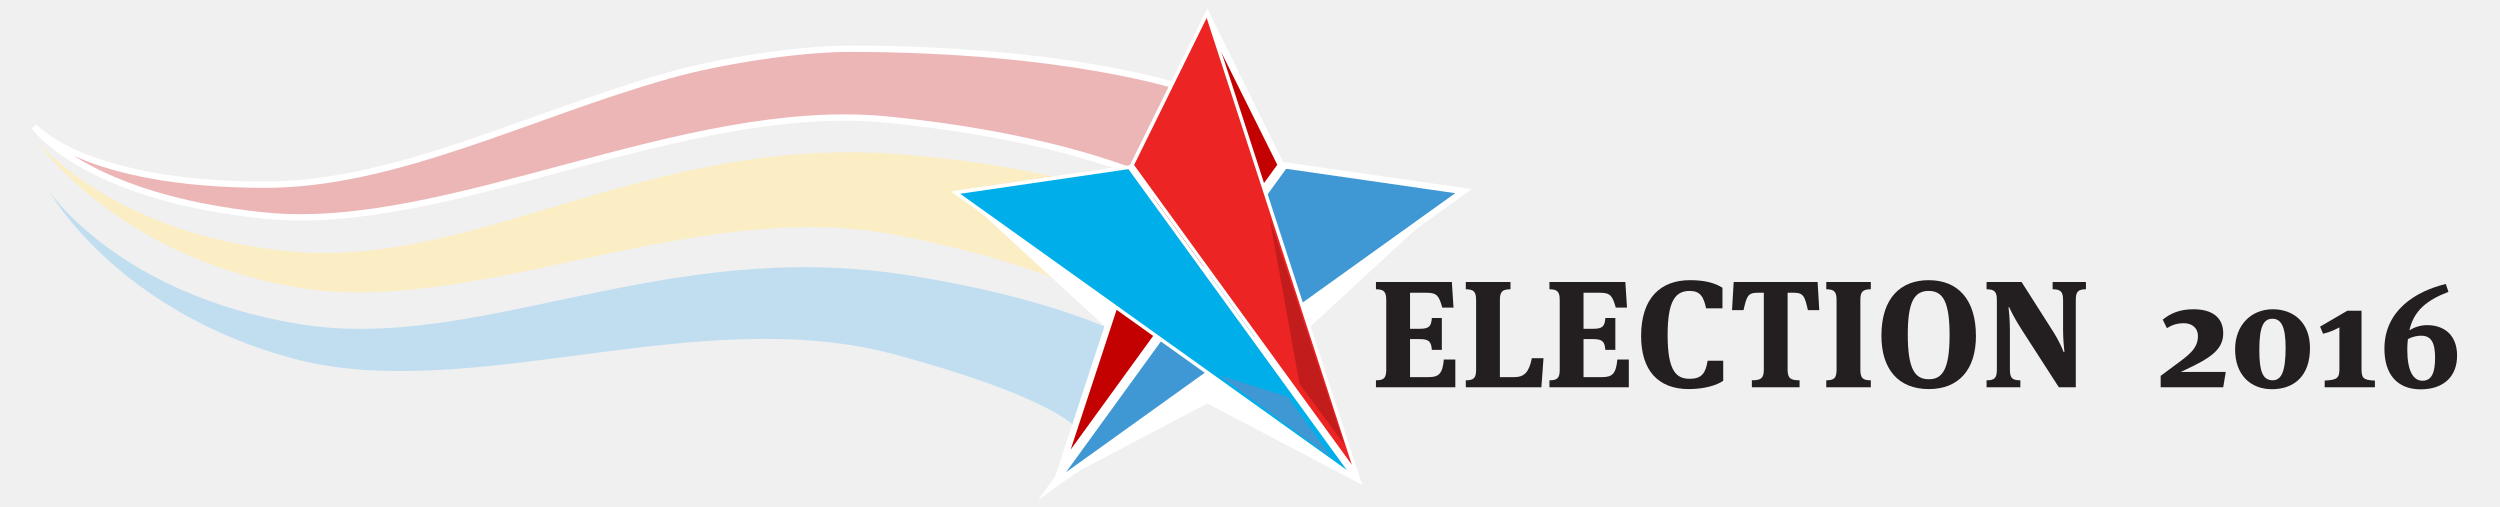
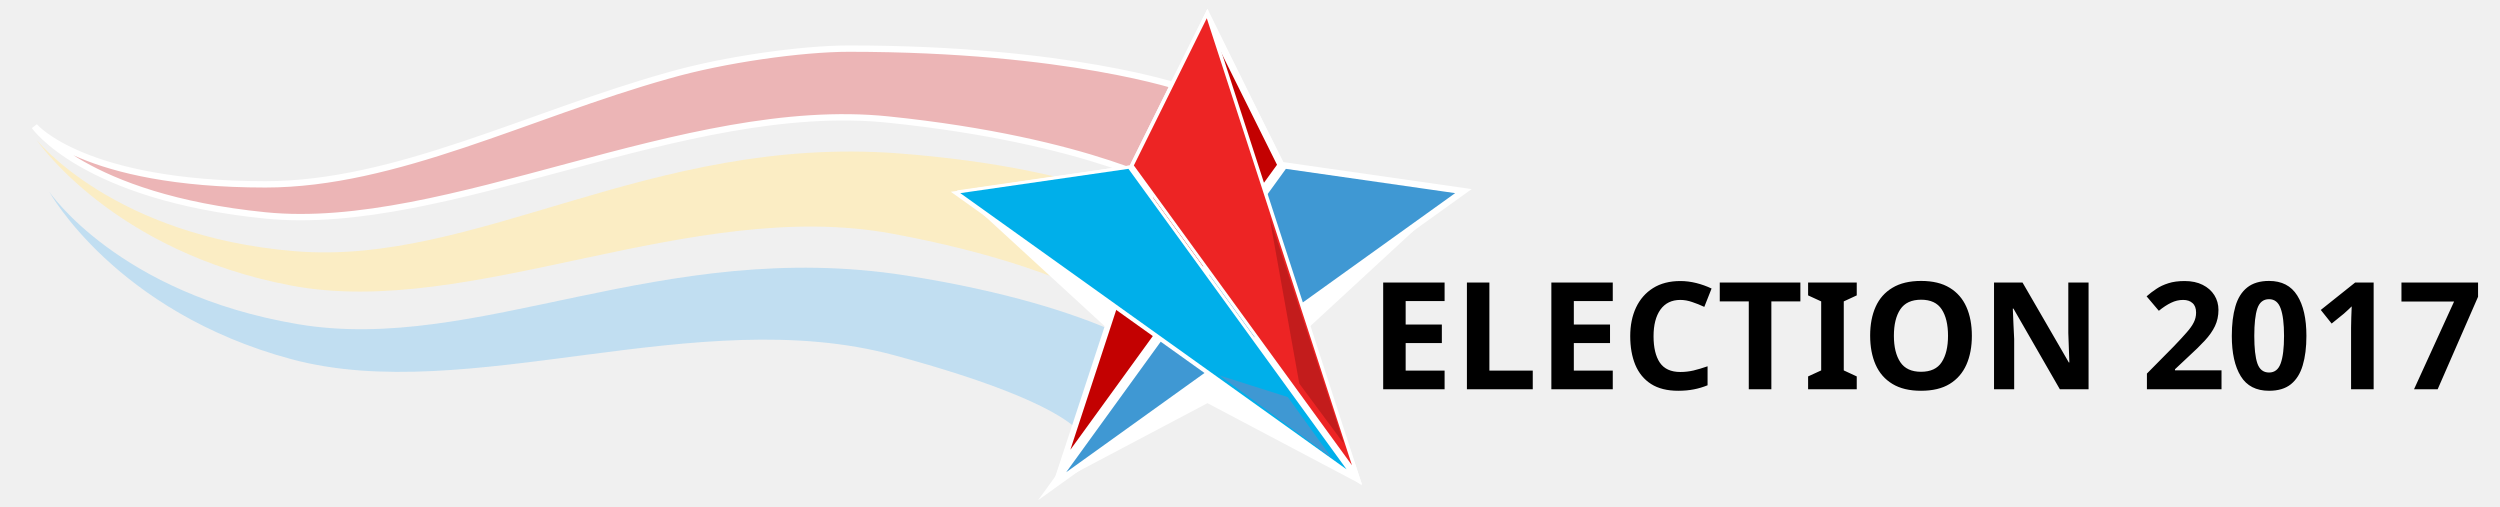
- <svg xmlns="http://www.w3.org/2000/svg" version="1.1" id="Layer_1" x="0px" y="0px" viewBox="0 0 370.167 75" style="enable-background:new 0 0 370.167 75;" xml:space="preserve">
-   <path style="fill:#ECB5B6;stroke:#FFFFFF;stroke-width:0.939;stroke-miterlimit:10;" d="M5.056,18.727  c0,0,7.196,8.617,34.209,8.617c19.286,0,38.921-10.259,59.59-16.127c8.281-2.351,19.881-3.998,26.849-3.998  c32.566,0,49.343,5.763,49.343,5.763l-0.623,15.391c0,0-12.833-7.638-42.936-10.656S66.16,34.624,39.282,31.93  S5.056,18.727,5.056,18.727z" />
-   <path style="fill:#FBEDC4;" d="M5.354,20.736c0,0,11.362,14.276,38.279,16.543s52.537-17.205,89.201-14.464  c30.17,2.255,40.307,9.883,40.307,9.883l-2.03,16.676c0,0-9.334-9.157-39.078-14.69s-62.323,12.682-88.88,7.741  S5.354,20.736,5.354,20.736z" />
-   <path style="fill:#C1DEF1;" d="M7.339,28.394c0,0,10.177,15.144,36.824,19.568s53.75-12.924,90.075-7.244  c29.891,4.674,39.381,13.093,39.381,13.093l-12.78,11.678c0,0,0.848-5.097-28.354-13.004s-63.141,7.629-89.215,0.568  S7.339,28.394,7.339,28.394z" />
-   <polygon style="fill:#FFFFFF;" points="178.768,59.735 155.862,71.778 163.796,48.522 141.705,28.208 167.315,24.487 178.768,1.28   190.22,24.487 215.83,28.208 193.836,48.522 201.673,71.778 " />
+ <svg xmlns="http://www.w3.org/2000/svg" version="1.1" id="Layer_1" x="0px" y="0px" viewBox="0 0 370.2 75" style="enable-background:new 0 0 370.2 75;" xml:space="preserve">
+   <style type="text/css">
+ 	.st0{fill:#ECB5B6;stroke:#FFFFFF;stroke-width:0.939;stroke-miterlimit:10;}
+ 	.st1{fill:#FBEDC4;}
+ 	.st2{fill:#C1DEF1;}
+ 	.st3{fill:#FFFFFF;}
+ 	.st4{fill:#C30101;}
+ 	.st5{fill:#3F98D3;stroke:#FFFFFF;stroke-width:0.939;stroke-miterlimit:10;}
+ 	.st6{fill:#ED2424;}
+ 	.st7{fill:#00AFEA;}
+ 	.st8{fill:#C31C1C;}
+ 	.st9{fill:#3F98D3;}
+ 	.st10{font-family:'MetaSerifPro-Bold'; font-weight: bold;}
+ 	.st11{font-size:22.137px;}
+ </style>
+   <path class="st0" d="M5.1,18.7c0,0,7.2,8.6,34.2,8.6c19.3,0,38.9-10.3,59.6-16.1c8.3-2.4,19.9-4,26.8-4C158.3,7.2,175,13,175,13  l-0.6,15.4c0,0-12.8-7.6-42.9-10.7S66.2,34.6,39.3,31.9S5.1,18.7,5.1,18.7z" />
+   <path class="st1" d="M5.4,20.7c0,0,11.4,14.3,38.3,16.5S96.2,20,132.9,22.7c30.2,2.3,40.3,9.9,40.3,9.9l-2,16.7  c0,0-9.3-9.2-39.1-14.7s-62.3,12.7-88.9,7.7S5.4,20.7,5.4,20.7z" />
+   <path class="st2" d="M7.3,28.4c0,0,10.2,15.1,36.8,19.6s53.8-12.9,90.1-7.2c29.9,4.7,39.4,13.1,39.4,13.1l-12.8,11.7  c0,0,0.8-5.1-28.4-13s-63.1,7.6-89.2,0.6S7.3,28.4,7.3,28.4z" />
+   <polygon class="st3" points="178.8,59.7 155.9,71.8 163.8,48.5 141.7,28.2 167.3,24.5 178.8,1.3 190.2,24.5 215.8,28.2 193.8,48.5   201.7,71.8 " />
  <g>
-     <polygon style="fill:#C30101;" points="178.951,2.905 189.673,24.441 157.148,69.281  " />
+     <polygon class="st4" points="179,2.9 189.7,24.4 157.1,69.3  " />
    <g>
-       <path style="fill:#FFFFFF;" d="M179.04,4.138l10.086,20.258l-30.595,42.179L179.04,4.138 M178.861,1.672l-23.097,70.316    l34.456-47.502L178.861,1.672L178.861,1.672z" />
+       <path class="st3" d="M179,4.1l10.1,20.3l-30.6,42.2L179,4.1 M178.9,1.7L155.8,72l34.5-47.5L178.9,1.7L178.9,1.7z" />
    </g>
  </g>
-   <polygon style="fill:#3F98D3;stroke:#FFFFFF;stroke-width:0.939;stroke-miterlimit:10;" points="155.764,71.988 216.69,28.304   190.22,24.487 " />
+   <polygon class="st5" points="155.8,72 216.7,28.3 190.2,24.5 " />
  <g>
-     <polygon style="fill:#ED2424;" points="167.617,24.461 178.718,1.966 200.921,70.301  " />
-     <path style="fill:#FFFFFF;" d="M178.668,2.653l21.501,66.172l-32.251-44.389L178.668,2.653 M178.768,1.28l-11.453,23.206   l34.359,47.291L178.768,1.28L178.768,1.28z" />
+     <polygon class="st6" points="167.6,24.5 178.7,2 200.9,70.3  " />
+     <path class="st3" d="M178.7,2.7l21.5,66.2l-32.3-44.4L178.7,2.7 M178.8,1.3l-11.5,23.2l34.4,47.3L178.8,1.3L178.8,1.3z" />
  </g>
  <g>
-     <polygon style="fill:#00AFEA;" points="141.499,28.526 167.197,24.766 200.547,70.72  " />
-     <path style="fill:#FFFFFF;" d="M167.079,25.045l32.323,44.538L142.173,28.69L167.079,25.045 M167.315,24.487l-26.49,3.876   l60.869,43.494L167.315,24.487L167.315,24.487z" />
+     <polygon class="st7" points="141.5,28.5 167.2,24.8 200.5,70.7  " />
+     <path class="st3" d="M167.1,25l32.3,44.5l-57.2-40.9L167.1,25 M167.3,24.5l-26.5,3.9l60.9,43.5L167.3,24.5L167.3,24.5z" />
  </g>
  <g>
-     <polygon style="fill:#C31C1C;" points="187.966,32.233 199.006,65.74 192.42,56.83  " />
+     <polygon class="st8" points="188,32.2 199,65.7 192.4,56.8  " />
  </g>
-   <polygon style="fill:#3F98D3;" points="190.697,58.754 180.558,55.582 197.166,67.773 " />
-   <g style="enable-background:new    ;">
-     <path style="fill:#231F20;" d="M203.732,56.309c1.166,0,1.525-0.313,1.525-1.592V44.443c0-1.278-0.359-1.593-1.525-1.615v-1.076   h11.237l0.247,3.79h-1.66c-0.493-1.704-0.763-2.197-2.333-2.197h-2.444v5.338h1.391c1.391,0,1.749-0.314,1.839-1.593h1.48v4.711   h-1.48c-0.09-1.212-0.426-1.593-1.816-1.593h-1.413v5.63h2.781c1.48,0,2.041-0.516,2.221-2.602h1.704v4.104h-11.753V56.309z" />
-     <path style="fill:#231F20;" d="M222.083,55.838h2.108c1.458,0,2.198-0.65,2.624-2.804h1.728l-0.314,4.307h-11.192v-1.032   c1.166,0,1.525-0.313,1.525-1.592V44.443c0-1.278-0.359-1.593-1.525-1.615v-1.076h6.617v1.076c-1.212,0.022-1.57,0.337-1.57,1.615   V55.838z" />
-     <path style="fill:#231F20;" d="M229.42,56.309c1.167,0,1.525-0.313,1.525-1.592V44.443c0-1.278-0.358-1.593-1.525-1.615v-1.076   h11.238l0.246,3.79h-1.659c-0.494-1.704-0.763-2.197-2.333-2.197h-2.445v5.338h1.391c1.391,0,1.75-0.314,1.84-1.593h1.48v4.711   h-1.48c-0.09-1.212-0.427-1.593-1.817-1.593h-1.413v5.63h2.781c1.48,0,2.042-0.516,2.221-2.602h1.705v4.104H229.42V56.309z" />
-     <path style="fill:#231F20;" d="M242.993,49.76c0-5.698,2.938-8.277,7.245-8.277c2.198,0,3.724,0.427,4.801,1.122v3.05h-2.423   c-0.358-1.704-0.875-2.579-2.423-2.579c-2.108,0-3.274,1.436-3.274,6.55c0,5.428,1.346,6.46,3.274,6.46   c1.772,0,2.355-0.83,2.647-2.67h2.311v2.961c-0.92,0.673-2.849,1.234-5.092,1.234C245.483,57.61,242.993,54.807,242.993,49.76z" />
-     <path style="fill:#231F20;" d="M269.128,41.752l0.246,4.172h-1.682c-0.449-1.929-0.606-2.579-2.042-2.579h-0.964v11.372   c0,1.301,0.426,1.592,1.771,1.592v1.032h-7.065v-1.032c1.346,0,1.772-0.291,1.772-1.592V43.345H260.2   c-1.458,0-1.593,0.65-2.041,2.579h-1.705l0.247-4.172H269.128z" />
-     <path style="fill:#231F20;" d="M271.935,44.443c0-1.278-0.359-1.593-1.525-1.615v-1.076h6.595v1.076   c-1.189,0.022-1.548,0.337-1.548,1.615v10.273c0,1.278,0.358,1.592,1.548,1.592v1.032h-6.595v-1.032   c1.166,0,1.525-0.313,1.525-1.592V44.443z" />
-     <path style="fill:#231F20;" d="M278.575,49.715c0-5.675,2.916-8.232,6.998-8.232c4.307,0,6.998,2.826,6.998,8.277   c0,5.002-2.579,7.851-6.976,7.851C281.109,57.61,278.575,54.694,278.575,49.715z M282.479,49.513c0,5.114,1.031,6.64,3.117,6.64   c1.885,0,3.073-1.234,3.073-6.505c0-4.89-0.942-6.572-3.096-6.572C283.465,43.075,282.479,44.646,282.479,49.513z" />
-     <path style="fill:#231F20;" d="M305.473,44.443c0-1.278-0.359-1.593-1.548-1.615v-1.076h4.935v1.076   c-1.167,0.022-1.503,0.337-1.503,1.615v12.897h-2.513l-5.495-8.523c-1.054-1.638-1.638-2.849-1.861-3.342h-0.09   c0.067,0.516,0.202,1.996,0.202,3.432v5.81c0,1.278,0.358,1.592,1.547,1.592v1.032h-5.002v-1.032c1.167,0,1.525-0.313,1.525-1.592   V44.443c0-1.278-0.358-1.593-1.525-1.615v-1.076h5.182l4.756,7.469c0.695,1.1,1.233,2.266,1.479,2.916h0.112   c-0.067-0.516-0.201-2.041-0.201-3.342V44.443z" />
-   </g>
-   <g style="enable-background:new    ;">
-     <path style="fill:#231F20;" d="M329.186,49.354c0,2.442-1.98,3.696-5.501,5.347l-0.792,0.374h6.666l-0.373,2.267h-9.264v-1.694   l2.289-1.694c1.892-1.386,3.234-2.376,3.234-4.202c0-1.166-0.859-1.893-2.068-1.893c-1.123,0-1.805,0.286-2.531,0.727l-0.615-1.255   c1.144-0.946,2.552-1.54,4.532-1.54C327.602,45.789,329.186,47.043,329.186,49.354z" />
-     <path style="fill:#231F20;" d="M336.4,57.627c-3.234,0-5.457-2.179-5.457-5.896c0-3.543,2.332-5.941,5.589-5.941   c2.993,0,5.501,1.893,5.501,5.743C342.033,55.734,339.613,57.627,336.4,57.627z M336.467,47.197c-1.299,0-1.937,1.122-1.937,4.599   c0,3.103,0.462,4.511,1.979,4.511c1.255,0,1.915-1.21,1.915-4.841C338.425,48.275,337.721,47.197,336.467,47.197z" />
-     <path style="fill:#231F20;" d="M349.666,54.612c0,1.32,0.177,1.672,1.98,1.738v0.99h-7.437v-0.99   c1.892-0.088,2.179-0.396,2.179-1.76v-6.117c-0.902,0.484-1.475,0.704-2.421,0.946l-0.44-1.057l4.027-2.354h2.111V54.612z" />
-     <path style="fill:#231F20;" d="M356.75,48.914c0.682-0.44,1.606-0.771,2.619-0.771c2.529,0,4.443,1.452,4.443,4.511   c0,3.124-2.023,4.994-5.391,4.994c-3.454,0-5.368-2.2-5.368-6.007c0-5.677,4.62-8.515,9.087-9.593l0.396,1.166   C359.324,44.447,357.41,45.987,356.75,48.914z M356.529,50.212c-0.065,0.572-0.088,1.012-0.088,1.584   c0,3.08,0.859,4.577,2.245,4.577c1.319,0,1.87-1.101,1.87-3.389c0-2.311-0.616-3.278-2.068-3.278   C357.807,49.706,357.124,49.882,356.529,50.212z" />
-   </g>
+   <polygon class="st9" points="190.7,58.8 180.6,55.6 197.2,67.8 " />
+   <text transform="matrix(1 0 0 1 202.8221 57.6468)" class="st10 st11">ELECTION 2017</text>
</svg>
